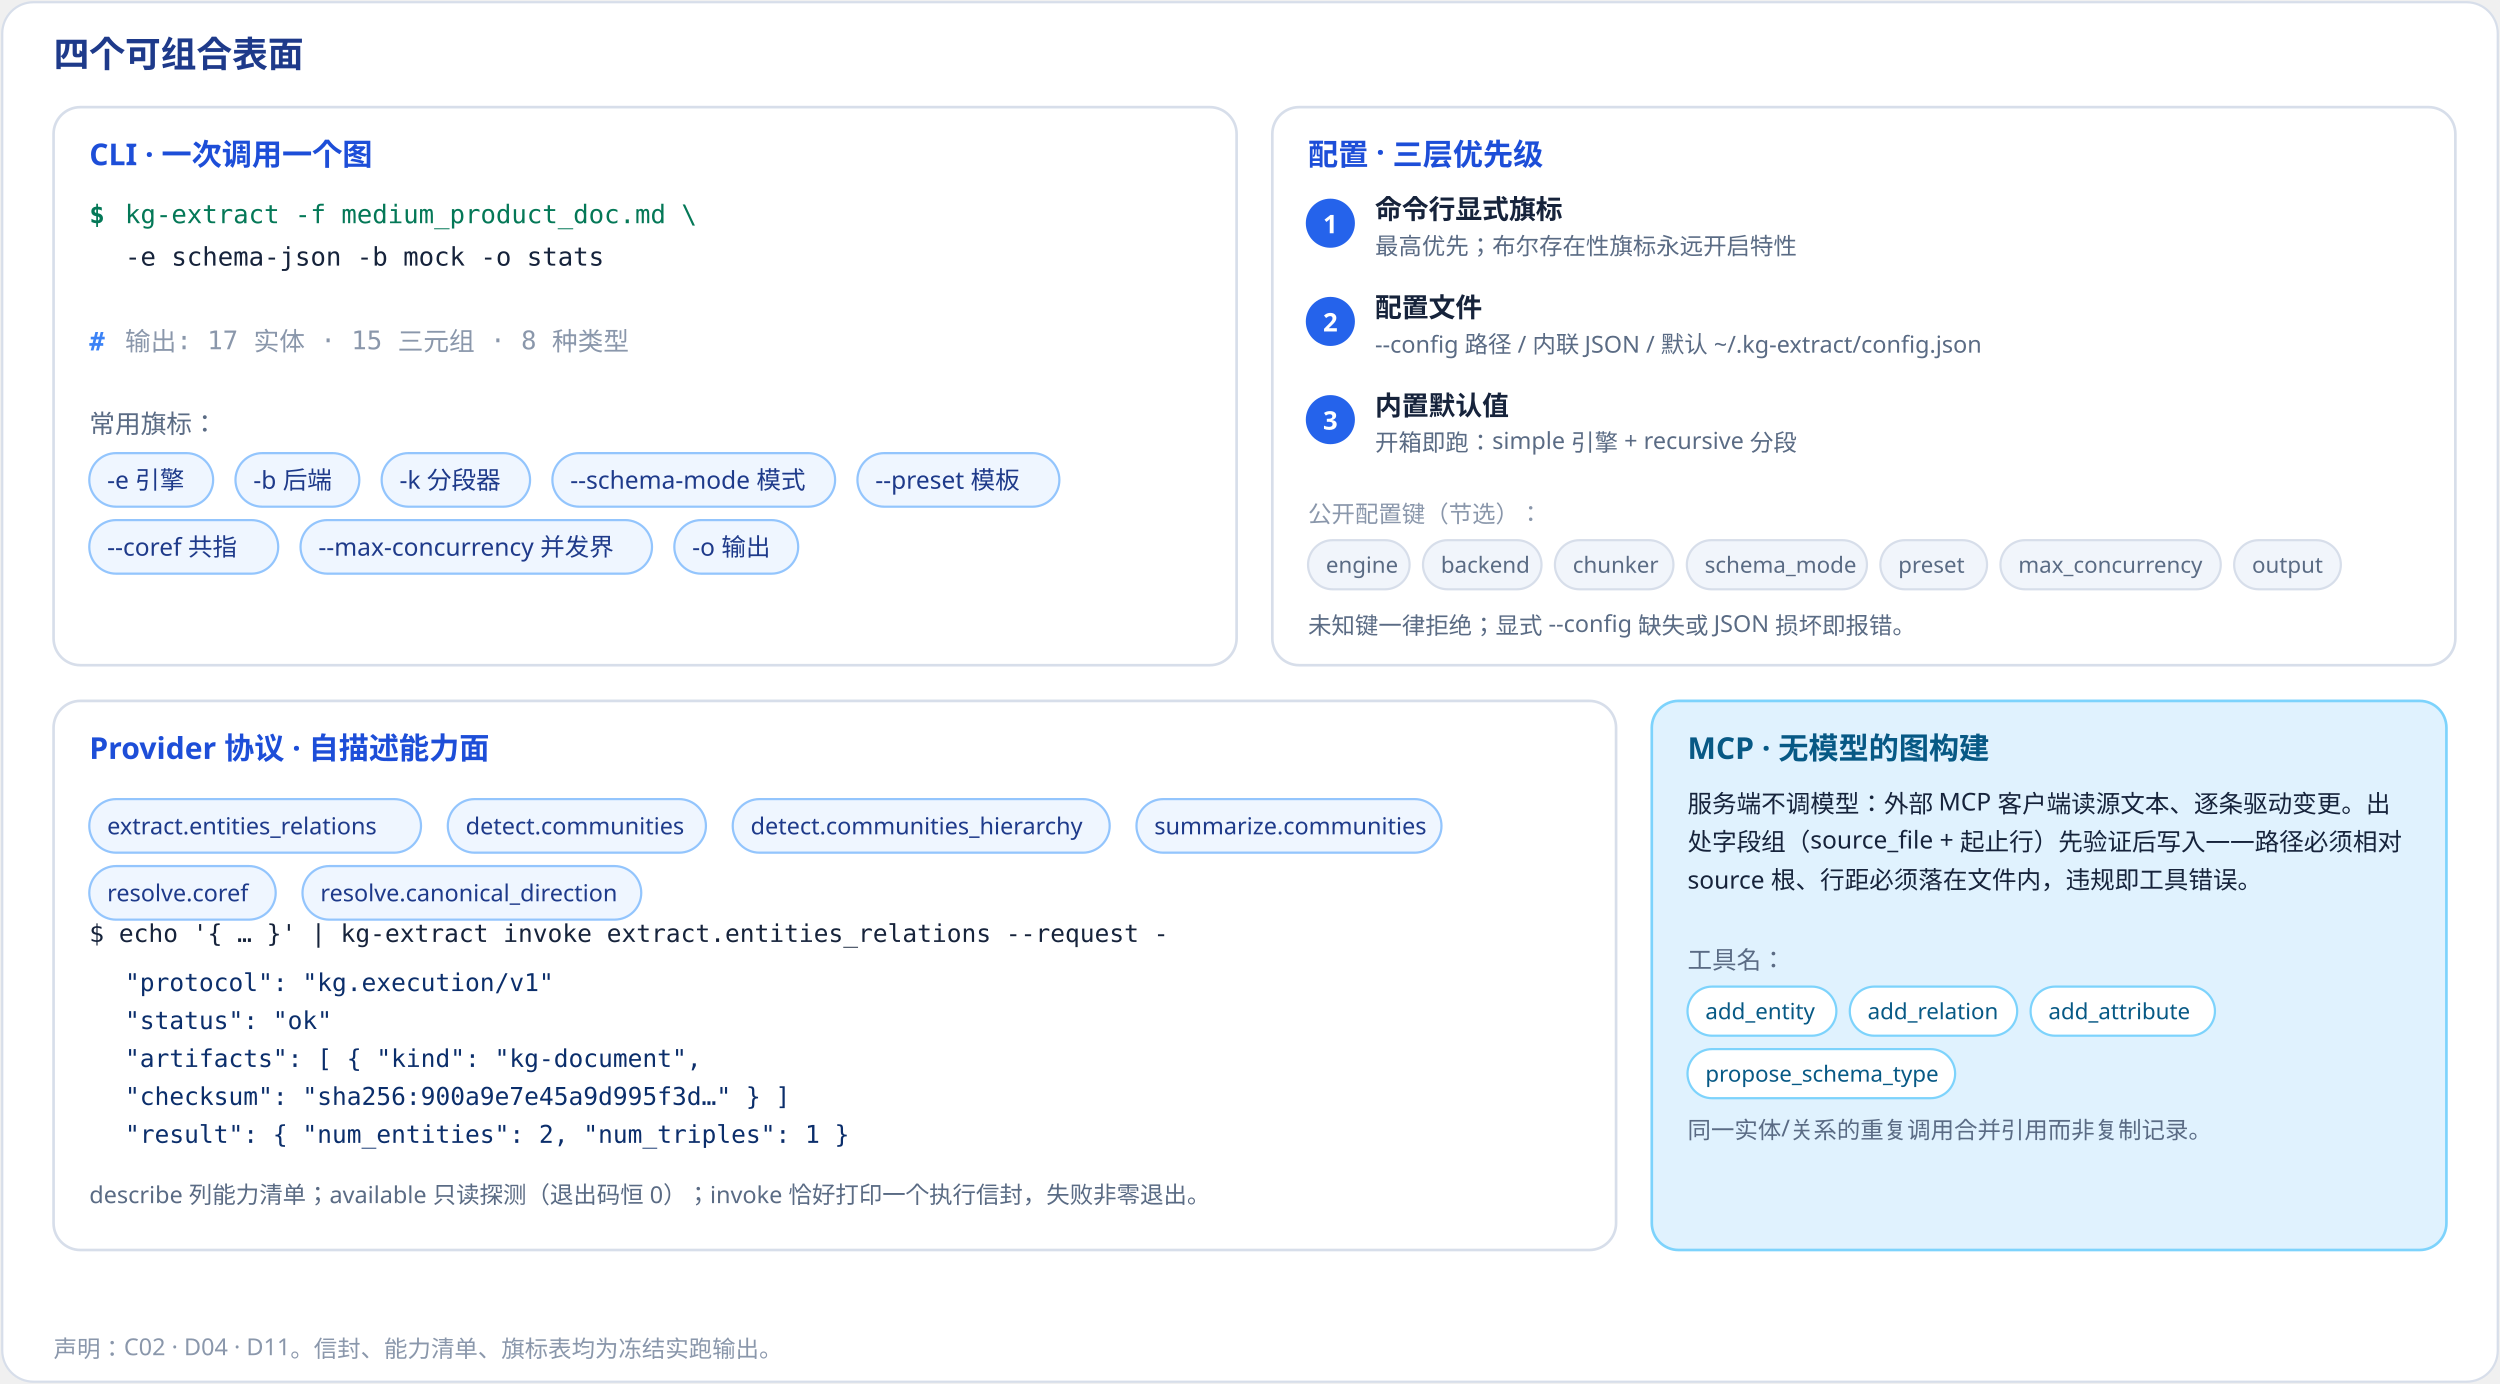
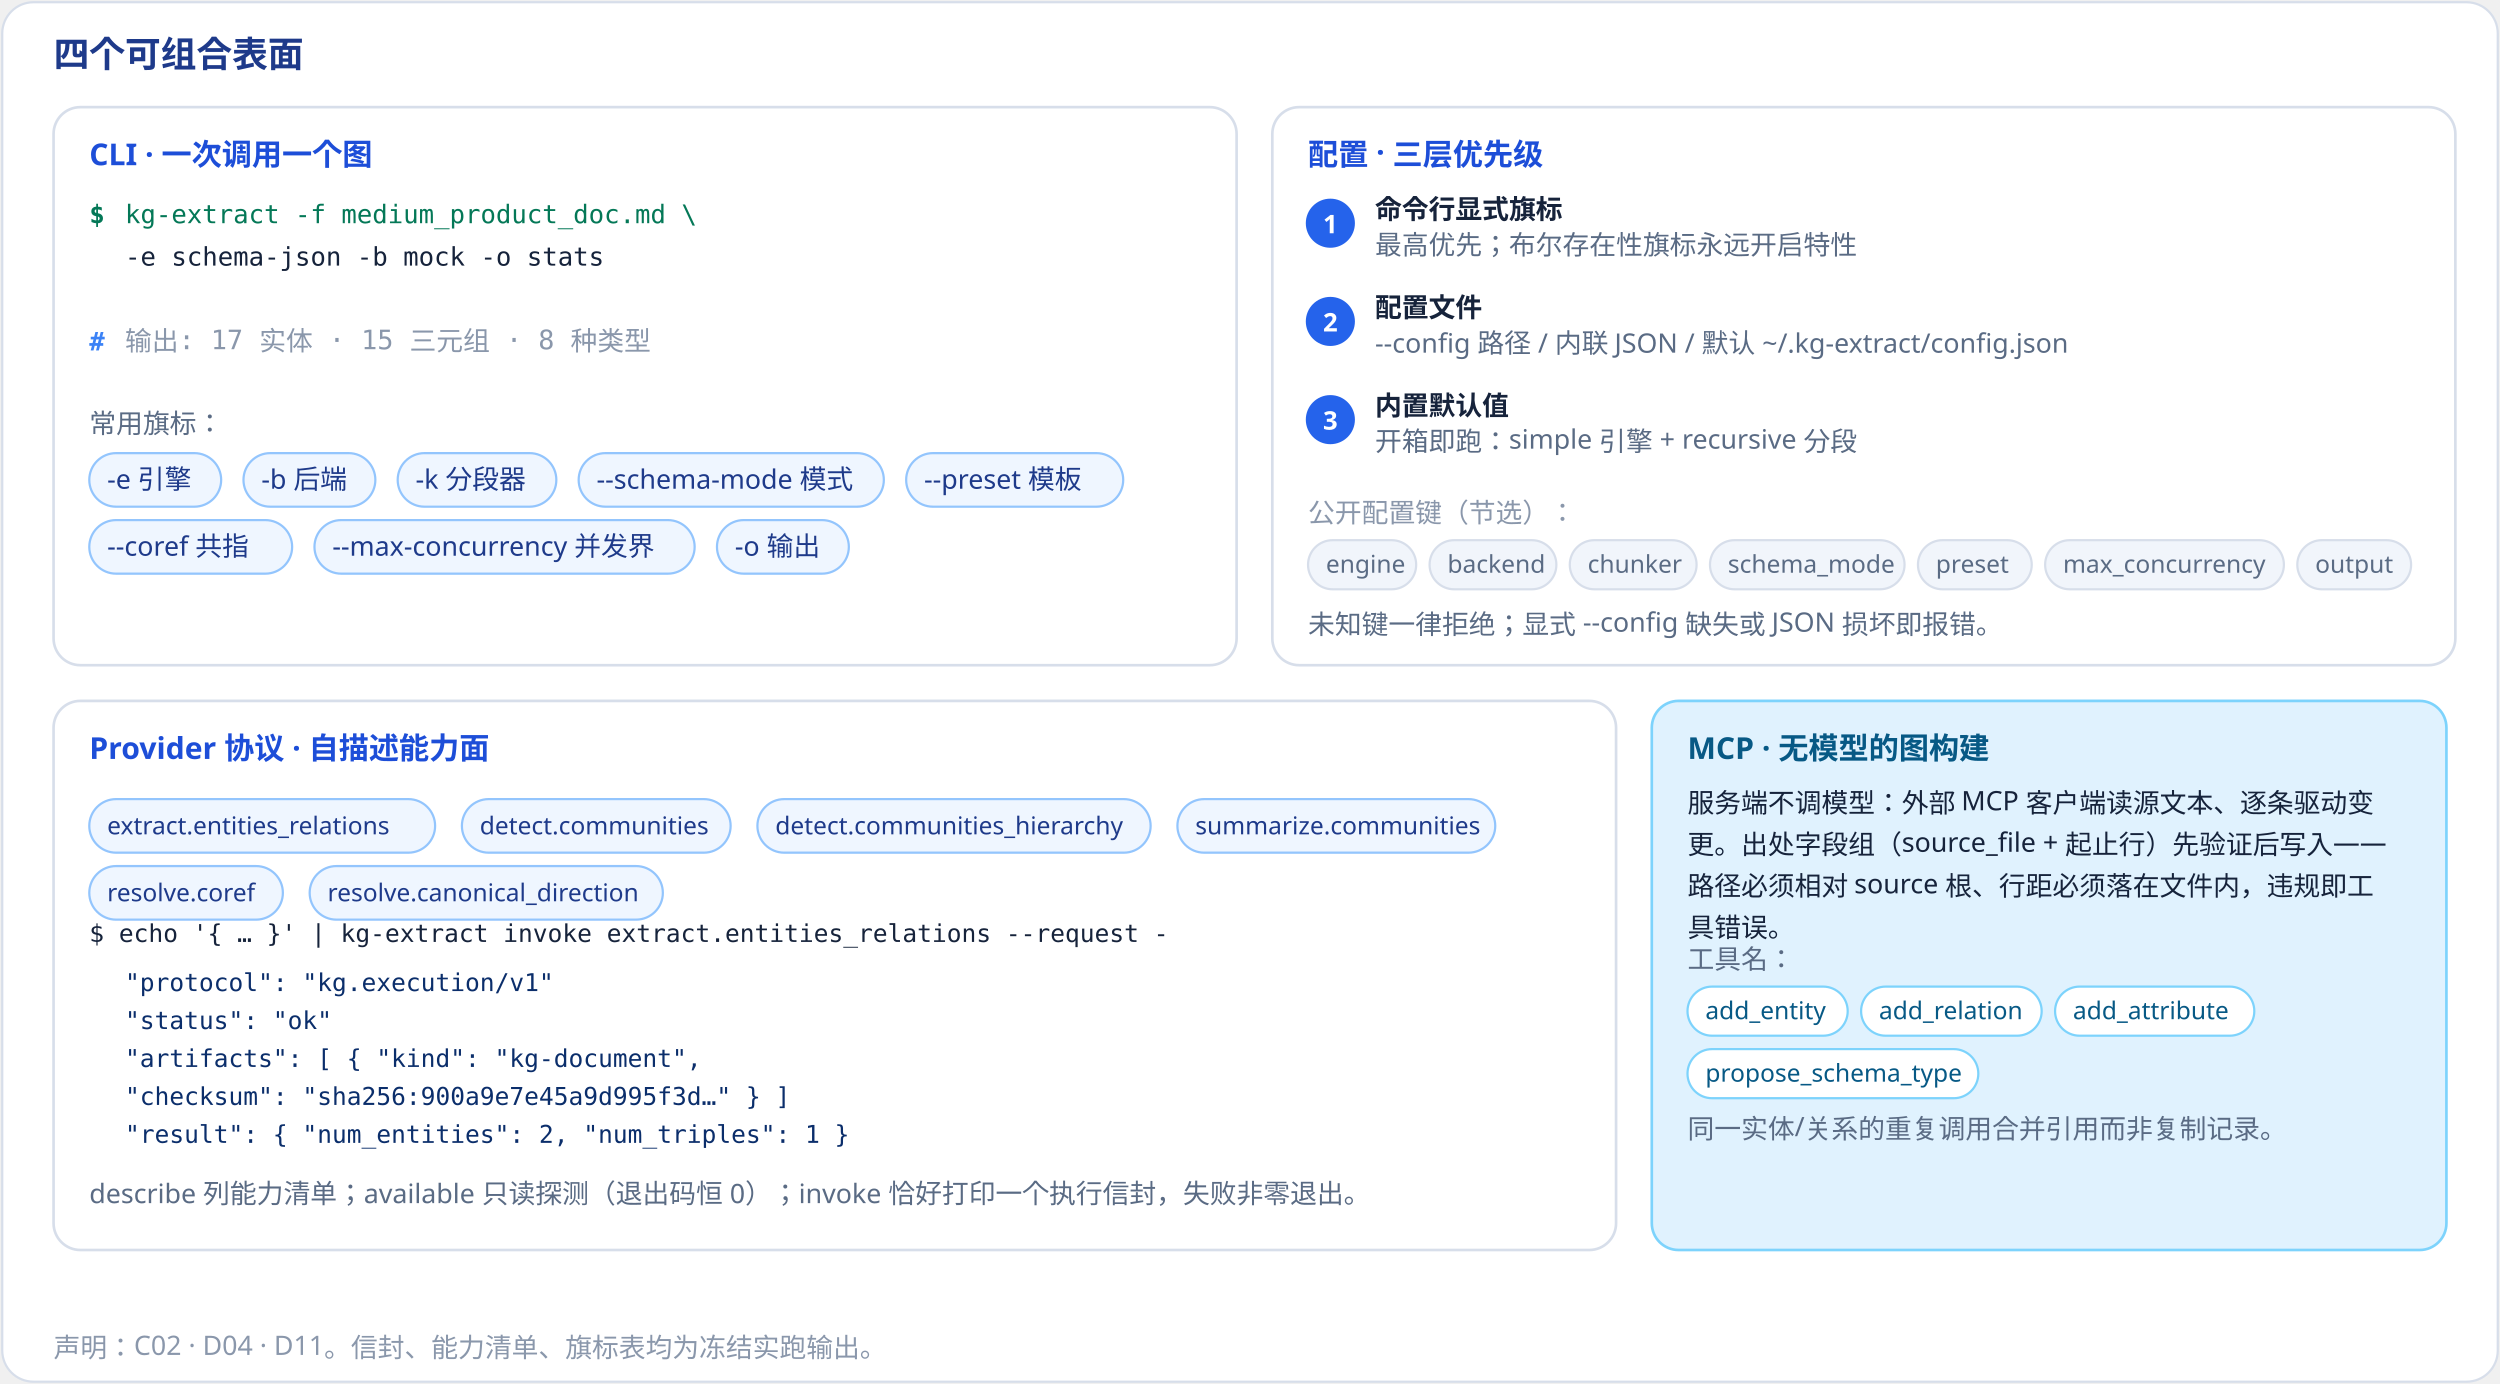
<svg xmlns="http://www.w3.org/2000/svg" width="1120" height="620" viewBox="0 0 1120 620">
  <rect x="1" y="1" width="1118" height="618" rx="14" fill="#FFFFFF" stroke="#D7DEEA" stroke-width="1" />
  <text x="24" y="30" font-size="16" fill="#1E3A8A" font-weight="700" text-anchor="start" font-family="'PingFang SC','Hiragino Sans GB','Microsoft YaHei',sans-serif">四个可组合表面</text>
  <rect x="24" y="48" width="530" height="250" rx="12" fill="#FFFFFF" stroke="#D7DEEA" stroke-width="1.2" />
  <text x="40" y="74" font-size="13.5" fill="#1D4ED8" font-weight="700" text-anchor="start" font-family="'PingFang SC','Hiragino Sans GB','Microsoft YaHei',sans-serif">CLI · 一次调用一个图</text>
  <text x="40" y="100" font-size="11.5" fill="#047857" font-weight="bold" text-anchor="start" font-family="'SF Mono','Menlo','Consolas',monospace">$ </text>
  <text x="56" y="100" font-size="11.5" fill="#047857" font-weight="normal" text-anchor="start" font-family="'SF Mono','Menlo','Consolas',monospace">kg-extract -f medium_product_doc.md \</text>
  <text x="40" y="119" font-size="11.5" fill="#3B82F6" font-weight="bold" text-anchor="start" font-family="'SF Mono','Menlo','Consolas',monospace" />
  <text x="56" y="119" font-size="11.5" fill="#16233B" font-weight="normal" text-anchor="start" font-family="'SF Mono','Menlo','Consolas',monospace">    -e schema-json -b mock -o stats</text>
  <text x="40" y="138" font-size="11.5" fill="#3B82F6" font-weight="bold" text-anchor="start" font-family="'SF Mono','Menlo','Consolas',monospace" />
  <text x="56" y="138" font-size="11.5" fill="#16233B" font-weight="normal" text-anchor="start" font-family="'SF Mono','Menlo','Consolas',monospace" />
  <text x="40" y="157" font-size="11.5" fill="#3B82F6" font-weight="bold" text-anchor="start" font-family="'SF Mono','Menlo','Consolas',monospace"># </text>
-   <text x="56" y="157" font-size="11.5" fill="#8A97AB" font-weight="normal" text-anchor="start" font-family="'SF Mono','Menlo','Consolas',monospace">输出: 17 实体 · 15 三元组 · 8 种类型</text>
-   <text x="40" y="194" font-size="11.5" fill="#5A6B84" font-weight="normal" text-anchor="start" font-family="'PingFang SC','Hiragino Sans GB','Microsoft YaHei',sans-serif">常用旗标：</text>
-   <rect x="40" y="203" width="55.49" height="24" rx="12.0" fill="#EFF6FF" stroke="#93C5FD" stroke-width="1" />
-   <text x="48" y="218.96" font-size="11" fill="#1E3A8A" font-weight="normal" text-anchor="start" font-family="'PingFang SC','Hiragino Sans GB','Microsoft YaHei',sans-serif">-e 引擎</text>
-   <rect x="105.49" y="203" width="55.49" height="24" rx="12.0" fill="#EFF6FF" stroke="#93C5FD" stroke-width="1" />
-   <text x="113.49" y="218.96" font-size="11" fill="#1E3A8A" font-weight="normal" text-anchor="start" font-family="'PingFang SC','Hiragino Sans GB','Microsoft YaHei',sans-serif">-b 后端</text>
-   <rect x="170.98" y="203" width="66.49" height="24" rx="12.0" fill="#EFF6FF" stroke="#93C5FD" stroke-width="1" />
-   <text x="178.98" y="218.96" font-size="11" fill="#1E3A8A" font-weight="normal" text-anchor="start" font-family="'PingFang SC','Hiragino Sans GB','Microsoft YaHei',sans-serif">-k 分段器</text>
-   <rect x="247.47" y="203" width="126.66" height="24" rx="12.0" fill="#EFF6FF" stroke="#93C5FD" stroke-width="1" />
-   <text x="255.47" y="218.96" font-size="11" fill="#1E3A8A" font-weight="normal" text-anchor="start" font-family="'PingFang SC','Hiragino Sans GB','Microsoft YaHei',sans-serif">--schema-mode 模式</text>
-   <rect x="384.13" y="203" width="90.47" height="24" rx="12.0" fill="#EFF6FF" stroke="#93C5FD" stroke-width="1" />
-   <text x="392.13" y="218.96" font-size="11" fill="#1E3A8A" font-weight="normal" text-anchor="start" font-family="'PingFang SC','Hiragino Sans GB','Microsoft YaHei',sans-serif">--preset 模板</text>
-   <rect x="40" y="233" width="84.64" height="24" rx="12.0" fill="#EFF6FF" stroke="#93C5FD" stroke-width="1" />
-   <text x="48" y="248.96" font-size="11" fill="#1E3A8A" font-weight="normal" text-anchor="start" font-family="'PingFang SC','Hiragino Sans GB','Microsoft YaHei',sans-serif">--coref 共指</text>
-   <rect x="134.64" y="233" width="157.46" height="24" rx="12.0" fill="#EFF6FF" stroke="#93C5FD" stroke-width="1" />
-   <text x="142.64" y="248.96" font-size="11" fill="#1E3A8A" font-weight="normal" text-anchor="start" font-family="'PingFang SC','Hiragino Sans GB','Microsoft YaHei',sans-serif">--max-concurrency 并发界</text>
-   <rect x="302.1" y="233" width="55.49" height="24" rx="12.0" fill="#EFF6FF" stroke="#93C5FD" stroke-width="1" />
-   <text x="310.1" y="248.96" font-size="11" fill="#1E3A8A" font-weight="normal" text-anchor="start" font-family="'PingFang SC','Hiragino Sans GB','Microsoft YaHei',sans-serif">-o 输出</text>
+   <text x="56" y="157" font-size="12.0" fill="#8A97AB" font-weight="normal" text-anchor="start" font-family="'SF Mono','Menlo','Consolas',monospace">输出: 17 实体 · 15 三元组 · 8 种类型</text>
+   <text x="40" y="194" font-size="12.0" fill="#5A6B84" font-weight="normal" text-anchor="start" font-family="'PingFang SC','Hiragino Sans GB','Microsoft YaHei',sans-serif">常用旗标：</text>
+   <rect x="40" y="203" width="59.08" height="24" rx="12.0" fill="#EFF6FF" stroke="#93C5FD" stroke-width="1" />
+   <text x="48" y="218.96" font-size="12.0" fill="#1E3A8A" font-weight="normal" text-anchor="start" font-family="'PingFang SC','Hiragino Sans GB','Microsoft YaHei',sans-serif">-e 引擎</text>
+   <rect x="109.08" y="203" width="59.08" height="24" rx="12.0" fill="#EFF6FF" stroke="#93C5FD" stroke-width="1" />
+   <text x="117.08" y="218.96" font-size="12.0" fill="#1E3A8A" font-weight="normal" text-anchor="start" font-family="'PingFang SC','Hiragino Sans GB','Microsoft YaHei',sans-serif">-b 后端</text>
+   <rect x="178.16" y="203" width="71.08" height="24" rx="12.0" fill="#EFF6FF" stroke="#93C5FD" stroke-width="1" />
+   <text x="186.16" y="218.96" font-size="12.0" fill="#1E3A8A" font-weight="normal" text-anchor="start" font-family="'PingFang SC','Hiragino Sans GB','Microsoft YaHei',sans-serif">-k 分段器</text>
+   <rect x="259.24" y="203" width="136.72" height="24" rx="12.0" fill="#EFF6FF" stroke="#93C5FD" stroke-width="1" />
+   <text x="267.24" y="218.96" font-size="12.0" fill="#1E3A8A" font-weight="normal" text-anchor="start" font-family="'PingFang SC','Hiragino Sans GB','Microsoft YaHei',sans-serif">--schema-mode 模式</text>
+   <rect x="405.96" y="203" width="97.24" height="24" rx="12.0" fill="#EFF6FF" stroke="#93C5FD" stroke-width="1" />
+   <text x="413.96" y="218.96" font-size="12.0" fill="#1E3A8A" font-weight="normal" text-anchor="start" font-family="'PingFang SC','Hiragino Sans GB','Microsoft YaHei',sans-serif">--preset 模板</text>
+   <rect x="40" y="233" width="90.88" height="24" rx="12.0" fill="#EFF6FF" stroke="#93C5FD" stroke-width="1" />
+   <text x="48" y="248.96" font-size="12.0" fill="#1E3A8A" font-weight="normal" text-anchor="start" font-family="'PingFang SC','Hiragino Sans GB','Microsoft YaHei',sans-serif">--coref 共指</text>
+   <rect x="140.88" y="233" width="170.32" height="24" rx="12.0" fill="#EFF6FF" stroke="#93C5FD" stroke-width="1" />
+   <text x="148.88" y="248.96" font-size="12.0" fill="#1E3A8A" font-weight="normal" text-anchor="start" font-family="'PingFang SC','Hiragino Sans GB','Microsoft YaHei',sans-serif">--max-concurrency 并发界</text>
+   <rect x="321.2" y="233" width="59.08" height="24" rx="12.0" fill="#EFF6FF" stroke="#93C5FD" stroke-width="1" />
+   <text x="329.2" y="248.96" font-size="12.0" fill="#1E3A8A" font-weight="normal" text-anchor="start" font-family="'PingFang SC','Hiragino Sans GB','Microsoft YaHei',sans-serif">-o 输出</text>
  <rect x="570" y="48" width="530" height="250" rx="12" fill="#FFFFFF" stroke="#D7DEEA" stroke-width="1.2" />
  <text x="586" y="74" font-size="13.5" fill="#1D4ED8" font-weight="700" text-anchor="start" font-family="'PingFang SC','Hiragino Sans GB','Microsoft YaHei',sans-serif">配置 · 三层优先级</text>
  <circle cx="596" cy="100" r="11" fill="#2563EB" />
  <text x="596" y="104.5" font-size="11.5" fill="#FFFFFF" font-weight="bold" text-anchor="middle" font-family="'PingFang SC','Hiragino Sans GB','Microsoft YaHei',sans-serif">1</text>
  <text x="616" y="98" font-size="12" fill="#16233B" font-weight="600" text-anchor="start" font-family="'PingFang SC','Hiragino Sans GB','Microsoft YaHei',sans-serif">命令行显式旗标</text>
-   <text x="616" y="114.0" font-size="10.5" fill="#5A6B84" font-weight="normal" text-anchor="start" font-family="'PingFang SC','Hiragino Sans GB','Microsoft YaHei',sans-serif">最高优先；布尔存在性旗标永远开启特性</text>
+   <text x="616" y="114.0" font-size="12.0" fill="#5A6B84" font-weight="normal" text-anchor="start" font-family="'PingFang SC','Hiragino Sans GB','Microsoft YaHei',sans-serif">最高优先；布尔存在性旗标永远开启特性</text>
  <circle cx="596" cy="144" r="11" fill="#2563EB" />
  <text x="596" y="148.5" font-size="11.5" fill="#FFFFFF" font-weight="bold" text-anchor="middle" font-family="'PingFang SC','Hiragino Sans GB','Microsoft YaHei',sans-serif">2</text>
  <text x="616" y="142" font-size="12" fill="#16233B" font-weight="600" text-anchor="start" font-family="'PingFang SC','Hiragino Sans GB','Microsoft YaHei',sans-serif">配置文件</text>
-   <text x="616" y="158.0" font-size="10.5" fill="#5A6B84" font-weight="normal" text-anchor="start" font-family="'PingFang SC','Hiragino Sans GB','Microsoft YaHei',sans-serif">--config 路径 / 内联 JSON / 默认 ~/.kg-extract/config.json</text>
+   <text x="616" y="158.0" font-size="12.0" fill="#5A6B84" font-weight="normal" text-anchor="start" font-family="'PingFang SC','Hiragino Sans GB','Microsoft YaHei',sans-serif">--config 路径 / 内联 JSON / 默认 ~/.kg-extract/config.json</text>
  <circle cx="596" cy="188" r="11" fill="#2563EB" />
  <text x="596" y="192.5" font-size="11.5" fill="#FFFFFF" font-weight="bold" text-anchor="middle" font-family="'PingFang SC','Hiragino Sans GB','Microsoft YaHei',sans-serif">3</text>
  <text x="616" y="186" font-size="12" fill="#16233B" font-weight="600" text-anchor="start" font-family="'PingFang SC','Hiragino Sans GB','Microsoft YaHei',sans-serif">内置默认值</text>
-   <text x="616" y="202.0" font-size="10.5" fill="#5A6B84" font-weight="normal" text-anchor="start" font-family="'PingFang SC','Hiragino Sans GB','Microsoft YaHei',sans-serif">开箱即跑：simple 引擎 + recursive 分段</text>
-   <text x="586" y="234" font-size="10.5" fill="#8A97AB" font-weight="normal" text-anchor="start" font-family="'PingFang SC','Hiragino Sans GB','Microsoft YaHei',sans-serif">公开配置键（节选）：</text>
-   <rect x="586" y="242" width="45.5" height="22" rx="11.0" fill="#F1F5FB" stroke="#D7DEEA" stroke-width="1" />
-   <text x="594" y="256.6" font-size="10" fill="#5A6B84" font-weight="normal" text-anchor="start" font-family="'PingFang SC','Hiragino Sans GB','Microsoft YaHei',sans-serif">engine</text>
-   <rect x="637.5" y="242" width="53.1" height="22" rx="11.0" fill="#F1F5FB" stroke="#D7DEEA" stroke-width="1" />
-   <text x="645.5" y="256.6" font-size="10" fill="#5A6B84" font-weight="normal" text-anchor="start" font-family="'PingFang SC','Hiragino Sans GB','Microsoft YaHei',sans-serif">backend</text>
-   <rect x="696.6" y="242" width="53.1" height="22" rx="11.0" fill="#F1F5FB" stroke="#D7DEEA" stroke-width="1" />
-   <text x="704.6" y="256.6" font-size="10" fill="#5A6B84" font-weight="normal" text-anchor="start" font-family="'PingFang SC','Hiragino Sans GB','Microsoft YaHei',sans-serif">chunker</text>
-   <rect x="755.7" y="242" width="80.7" height="22" rx="11.0" fill="#F1F5FB" stroke="#D7DEEA" stroke-width="1" />
-   <text x="763.7" y="256.6" font-size="10" fill="#5A6B84" font-weight="normal" text-anchor="start" font-family="'PingFang SC','Hiragino Sans GB','Microsoft YaHei',sans-serif">schema_mode</text>
-   <rect x="842.4" y="242" width="47.8" height="22" rx="11.0" fill="#F1F5FB" stroke="#D7DEEA" stroke-width="1" />
-   <text x="850.4" y="256.6" font-size="10" fill="#5A6B84" font-weight="normal" text-anchor="start" font-family="'PingFang SC','Hiragino Sans GB','Microsoft YaHei',sans-serif">preset</text>
-   <rect x="896.2" y="242" width="98.7" height="22" rx="11.0" fill="#F1F5FB" stroke="#D7DEEA" stroke-width="1" />
-   <text x="904.2" y="256.6" font-size="10" fill="#5A6B84" font-weight="normal" text-anchor="start" font-family="'PingFang SC','Hiragino Sans GB','Microsoft YaHei',sans-serif">max_concurrency</text>
-   <rect x="1000.9" y="242" width="47.8" height="22" rx="11.0" fill="#F1F5FB" stroke="#D7DEEA" stroke-width="1" />
-   <text x="1008.9" y="256.6" font-size="10" fill="#5A6B84" font-weight="normal" text-anchor="start" font-family="'PingFang SC','Hiragino Sans GB','Microsoft YaHei',sans-serif">output</text>
-   <text x="586" y="284" font-size="10.5" fill="#5A6B84" font-weight="normal" text-anchor="start" font-family="'PingFang SC','Hiragino Sans GB','Microsoft YaHei',sans-serif">未知键一律拒绝；显式 --config 缺失或 JSON 损坏即报错。</text>
+   <text x="616" y="202.0" font-size="12.0" fill="#5A6B84" font-weight="normal" text-anchor="start" font-family="'PingFang SC','Hiragino Sans GB','Microsoft YaHei',sans-serif">开箱即跑：simple 引擎 + recursive 分段</text>
+   <text x="586" y="234" font-size="12.0" fill="#8A97AB" font-weight="normal" text-anchor="start" font-family="'PingFang SC','Hiragino Sans GB','Microsoft YaHei',sans-serif">公开配置键（节选）：</text>
+   <rect x="586" y="242" width="48.45" height="22" rx="11.0" fill="#F1F5FB" stroke="#D7DEEA" stroke-width="1" />
+   <text x="594" y="256.6" font-size="11.0" fill="#5A6B84" font-weight="normal" text-anchor="start" font-family="'PingFang SC','Hiragino Sans GB','Microsoft YaHei',sans-serif">engine</text>
+   <rect x="640.45" y="242" width="56.81" height="22" rx="11.0" fill="#F1F5FB" stroke="#D7DEEA" stroke-width="1" />
+   <text x="648.45" y="256.6" font-size="11.0" fill="#5A6B84" font-weight="normal" text-anchor="start" font-family="'PingFang SC','Hiragino Sans GB','Microsoft YaHei',sans-serif">backend</text>
+   <rect x="703.26" y="242" width="56.81" height="22" rx="11.0" fill="#F1F5FB" stroke="#D7DEEA" stroke-width="1" />
+   <text x="711.26" y="256.6" font-size="11.0" fill="#5A6B84" font-weight="normal" text-anchor="start" font-family="'PingFang SC','Hiragino Sans GB','Microsoft YaHei',sans-serif">chunker</text>
+   <rect x="766.07" y="242" width="87.17" height="22" rx="11.0" fill="#F1F5FB" stroke="#D7DEEA" stroke-width="1" />
+   <text x="774.07" y="256.6" font-size="11.0" fill="#5A6B84" font-weight="normal" text-anchor="start" font-family="'PingFang SC','Hiragino Sans GB','Microsoft YaHei',sans-serif">schema_mode</text>
+   <rect x="859.24" y="242" width="50.98" height="22" rx="11.0" fill="#F1F5FB" stroke="#D7DEEA" stroke-width="1" />
+   <text x="867.24" y="256.6" font-size="11.0" fill="#5A6B84" font-weight="normal" text-anchor="start" font-family="'PingFang SC','Hiragino Sans GB','Microsoft YaHei',sans-serif">preset</text>
+   <rect x="916.22" y="242" width="106.97" height="22" rx="11.0" fill="#F1F5FB" stroke="#D7DEEA" stroke-width="1" />
+   <text x="924.22" y="256.6" font-size="11.0" fill="#5A6B84" font-weight="normal" text-anchor="start" font-family="'PingFang SC','Hiragino Sans GB','Microsoft YaHei',sans-serif">max_concurrency</text>
+   <rect x="1029.19" y="242" width="50.98" height="22" rx="11.0" fill="#F1F5FB" stroke="#D7DEEA" stroke-width="1" />
+   <text x="1037.19" y="256.6" font-size="11.0" fill="#5A6B84" font-weight="normal" text-anchor="start" font-family="'PingFang SC','Hiragino Sans GB','Microsoft YaHei',sans-serif">output</text>
+   <text x="586" y="284" font-size="12.0" fill="#5A6B84" font-weight="normal" text-anchor="start" font-family="'PingFang SC','Hiragino Sans GB','Microsoft YaHei',sans-serif">未知键一律拒绝；显式 --config 缺失或 JSON 损坏即报错。</text>
  <rect x="24" y="314" width="700" height="246" rx="12" fill="#FFFFFF" stroke="#D7DEEA" stroke-width="1.2" />
  <text x="40" y="340" font-size="13.5" fill="#1D4ED8" font-weight="700" text-anchor="start" font-family="'PingFang SC','Hiragino Sans GB','Microsoft YaHei',sans-serif">Provider 协议 · 自描述能力面</text>
-   <rect x="40" y="358" width="148.615" height="24" rx="12.0" fill="#EFF6FF" stroke="#93C5FD" stroke-width="1" />
-   <text x="48" y="373.78" font-size="10.5" fill="#1E3A8A" font-weight="normal" text-anchor="start" font-family="'PingFang SC','Hiragino Sans GB','Microsoft YaHei',sans-serif">extract.entities_relations</text>
-   <rect x="200.615" y="358" width="115.645" height="24" rx="12.0" fill="#EFF6FF" stroke="#93C5FD" stroke-width="1" />
-   <text x="208.615" y="373.78" font-size="10.5" fill="#1E3A8A" font-weight="normal" text-anchor="start" font-family="'PingFang SC','Hiragino Sans GB','Microsoft YaHei',sans-serif">detect.communities</text>
-   <rect x="328.26" y="358" width="168.88" height="24" rx="12.0" fill="#EFF6FF" stroke="#93C5FD" stroke-width="1" />
-   <text x="336.26" y="373.78" font-size="10.5" fill="#1E3A8A" font-weight="normal" text-anchor="start" font-family="'PingFang SC','Hiragino Sans GB','Microsoft YaHei',sans-serif">detect.communities_hierarchy</text>
-   <rect x="509.14" y="358" width="136.645" height="24" rx="12.0" fill="#EFF6FF" stroke="#93C5FD" stroke-width="1" />
-   <text x="517.14" y="373.78" font-size="10.5" fill="#1E3A8A" font-weight="normal" text-anchor="start" font-family="'PingFang SC','Hiragino Sans GB','Microsoft YaHei',sans-serif">summarize.communities</text>
-   <rect x="40" y="388" width="83.515" height="24" rx="12.0" fill="#EFF6FF" stroke="#93C5FD" stroke-width="1" />
-   <text x="48" y="403.78" font-size="10.5" fill="#1E3A8A" font-weight="normal" text-anchor="start" font-family="'PingFang SC','Hiragino Sans GB','Microsoft YaHei',sans-serif">resolve.coref</text>
-   <rect x="135.515" y="388" width="151.765" height="24" rx="12.0" fill="#EFF6FF" stroke="#93C5FD" stroke-width="1" />
-   <text x="143.515" y="403.78" font-size="10.5" fill="#1E3A8A" font-weight="normal" text-anchor="start" font-family="'PingFang SC','Hiragino Sans GB','Microsoft YaHei',sans-serif">resolve.canonical_direction</text>
+   <rect x="40" y="358" width="154.93" height="24" rx="12.0" fill="#EFF6FF" stroke="#93C5FD" stroke-width="1" />
+   <text x="48" y="373.78" font-size="11.0" fill="#1E3A8A" font-weight="normal" text-anchor="start" font-family="'PingFang SC','Hiragino Sans GB','Microsoft YaHei',sans-serif">extract.entities_relations</text>
+   <rect x="206.93" y="358" width="120.39" height="24" rx="12.0" fill="#EFF6FF" stroke="#93C5FD" stroke-width="1" />
+   <text x="214.93" y="373.78" font-size="11.0" fill="#1E3A8A" font-weight="normal" text-anchor="start" font-family="'PingFang SC','Hiragino Sans GB','Microsoft YaHei',sans-serif">detect.communities</text>
+   <rect x="339.32" y="358" width="176.16" height="24" rx="12.0" fill="#EFF6FF" stroke="#93C5FD" stroke-width="1" />
+   <text x="347.32" y="373.78" font-size="11.0" fill="#1E3A8A" font-weight="normal" text-anchor="start" font-family="'PingFang SC','Hiragino Sans GB','Microsoft YaHei',sans-serif">detect.communities_hierarchy</text>
+   <rect x="527.48" y="358" width="142.39" height="24" rx="12.0" fill="#EFF6FF" stroke="#93C5FD" stroke-width="1" />
+   <text x="535.48" y="373.78" font-size="11.0" fill="#1E3A8A" font-weight="normal" text-anchor="start" font-family="'PingFang SC','Hiragino Sans GB','Microsoft YaHei',sans-serif">summarize.communities</text>
+   <rect x="40" y="388" width="86.73" height="24" rx="12.0" fill="#EFF6FF" stroke="#93C5FD" stroke-width="1" />
+   <text x="48" y="403.78" font-size="11.0" fill="#1E3A8A" font-weight="normal" text-anchor="start" font-family="'PingFang SC','Hiragino Sans GB','Microsoft YaHei',sans-serif">resolve.coref</text>
+   <rect x="138.73" y="388" width="158.23" height="24" rx="12.0" fill="#EFF6FF" stroke="#93C5FD" stroke-width="1" />
+   <text x="146.73" y="403.78" font-size="11.0" fill="#1E3A8A" font-weight="normal" text-anchor="start" font-family="'PingFang SC','Hiragino Sans GB','Microsoft YaHei',sans-serif">resolve.canonical_direction</text>
  <text x="40" y="422" font-size="11" fill="#16233B" font-weight="normal" text-anchor="start" font-family="'SF Mono','Menlo','Consolas',monospace">$ echo '{ … }' | kg-extract invoke extract.entities_relations --request -</text>
  <text x="56" y="444" font-size="11" fill="#0B2E6B" font-weight="normal" text-anchor="start" font-family="'SF Mono','Menlo','Consolas',monospace">"protocol": "kg.execution/v1"</text>
  <text x="56" y="461" font-size="11" fill="#0B2E6B" font-weight="normal" text-anchor="start" font-family="'SF Mono','Menlo','Consolas',monospace">"status": "ok"</text>
  <text x="56" y="478" font-size="11" fill="#0B2E6B" font-weight="normal" text-anchor="start" font-family="'SF Mono','Menlo','Consolas',monospace">"artifacts": [ { "kind": "kg-document",</text>
  <text x="56" y="495" font-size="11" fill="#0B2E6B" font-weight="normal" text-anchor="start" font-family="'SF Mono','Menlo','Consolas',monospace">  "checksum": "sha256:900a9e7e45a9d995f3d…" } ]</text>
  <text x="56" y="512" font-size="11" fill="#0B2E6B" font-weight="normal" text-anchor="start" font-family="'SF Mono','Menlo','Consolas',monospace">"result": { "num_entities": 2, "num_triples": 1 }</text>
-   <text x="40" y="539.0" font-size="10.5" fill="#5A6B84" font-weight="normal" text-anchor="start" font-family="'PingFang SC','Hiragino Sans GB','Microsoft YaHei',sans-serif">describe 列能力清单；available 只读探测（退出码恒 0）；invoke 恰好打印一个执行信封，失败非零退出。</text>
+   <text x="40" y="539.0" font-size="12.0" fill="#5A6B84" font-weight="normal" text-anchor="start" font-family="'PingFang SC','Hiragino Sans GB','Microsoft YaHei',sans-serif">describe 列能力清单；available 只读探测（退出码恒 0）；invoke 恰好打印一个执行信封，失败非零退出。</text>
  <rect x="740" y="314" width="356" height="246" rx="12" fill="#E0F2FE" stroke="#7DD3FC" stroke-width="1.2" />
  <text x="756" y="340" font-size="13.5" fill="#075985" font-weight="700" text-anchor="start" font-family="'PingFang SC','Hiragino Sans GB','Microsoft YaHei',sans-serif">MCP · 无模型的图构建</text>
-   <text x="756" y="364.0" font-size="11" fill="#16233B" font-weight="normal" text-anchor="start" font-family="'PingFang SC','Hiragino Sans GB','Microsoft YaHei',sans-serif">服务端不调模型：外部 MCP 客户端读源文本、逐条驱动变更。出</text>
-   <text x="756" y="381.05" font-size="11" fill="#16233B" font-weight="normal" text-anchor="start" font-family="'PingFang SC','Hiragino Sans GB','Microsoft YaHei',sans-serif">处字段组（source_file + 起止行）先验证后写入——路径必须相对</text>
-   <text x="756" y="398.1" font-size="11" fill="#16233B" font-weight="normal" text-anchor="start" font-family="'PingFang SC','Hiragino Sans GB','Microsoft YaHei',sans-serif"> source 根、行距必须落在文件内，违规即工具错误。</text>
-   <text x="756" y="434" font-size="11" fill="#5A6B84" font-weight="normal" text-anchor="start" font-family="'PingFang SC','Hiragino Sans GB','Microsoft YaHei',sans-serif">工具名：</text>
-   <rect x="756" y="442" width="66.7" height="22" rx="11.0" fill="#FFFFFF" stroke="#7DD3FC" stroke-width="1" />
-   <text x="764" y="456.6" font-size="10" fill="#075985" font-weight="normal" text-anchor="start" font-family="'PingFang SC','Hiragino Sans GB','Microsoft YaHei',sans-serif">add_entity</text>
-   <rect x="828.7" y="442" width="75.0" height="22" rx="11.0" fill="#FFFFFF" stroke="#7DD3FC" stroke-width="1" />
-   <text x="836.7" y="456.6" font-size="10" fill="#075985" font-weight="normal" text-anchor="start" font-family="'PingFang SC','Hiragino Sans GB','Microsoft YaHei',sans-serif">add_relation</text>
-   <rect x="909.7" y="442" width="82.6" height="22" rx="11.0" fill="#FFFFFF" stroke="#7DD3FC" stroke-width="1" />
-   <text x="917.7" y="456.6" font-size="10" fill="#075985" font-weight="normal" text-anchor="start" font-family="'PingFang SC','Hiragino Sans GB','Microsoft YaHei',sans-serif">add_attribute</text>
-   <rect x="756" y="470" width="119.9" height="22" rx="11.0" fill="#FFFFFF" stroke="#7DD3FC" stroke-width="1" />
-   <text x="764" y="484.6" font-size="10" fill="#075985" font-weight="normal" text-anchor="start" font-family="'PingFang SC','Hiragino Sans GB','Microsoft YaHei',sans-serif">propose_schema_type</text>
-   <text x="756" y="510" font-size="10.5" fill="#5A6B84" font-weight="normal" text-anchor="start" font-family="'PingFang SC','Hiragino Sans GB','Microsoft YaHei',sans-serif">同一实体/关系的重复调用合并引用而非复制记录。</text>
-   <text x="24" y="608" font-size="10.5" fill="#8A97AB" font-weight="normal" text-anchor="start" font-family="'PingFang SC','Hiragino Sans GB','Microsoft YaHei',sans-serif">声明：C02 · D04 · D11。信封、能力清单、旗标表均为冻结实跑输出。</text>
+   <text x="756" y="364.0" font-size="12.0" fill="#16233B" font-weight="normal" text-anchor="start" font-family="'PingFang SC','Hiragino Sans GB','Microsoft YaHei',sans-serif">服务端不调模型：外部 MCP 客户端读源文本、逐条驱动变</text>
+   <text x="756" y="382.6" font-size="12.0" fill="#16233B" font-weight="normal" text-anchor="start" font-family="'PingFang SC','Hiragino Sans GB','Microsoft YaHei',sans-serif">更。出处字段组（source_file + 起止行）先验证后写入——</text>
+   <text x="756" y="401.2" font-size="12.0" fill="#16233B" font-weight="normal" text-anchor="start" font-family="'PingFang SC','Hiragino Sans GB','Microsoft YaHei',sans-serif">路径必须相对 source 根、行距必须落在文件内，违规即工</text>
+   <text x="756" y="419.8" font-size="12.0" fill="#16233B" font-weight="normal" text-anchor="start" font-family="'PingFang SC','Hiragino Sans GB','Microsoft YaHei',sans-serif">具错误。</text>
+   <text x="756" y="434" font-size="12.0" fill="#5A6B84" font-weight="normal" text-anchor="start" font-family="'PingFang SC','Hiragino Sans GB','Microsoft YaHei',sans-serif">工具名：</text>
+   <rect x="756" y="442" width="71.77" height="22" rx="11.0" fill="#FFFFFF" stroke="#7DD3FC" stroke-width="1" />
+   <text x="764" y="456.6" font-size="11.0" fill="#075985" font-weight="normal" text-anchor="start" font-family="'PingFang SC','Hiragino Sans GB','Microsoft YaHei',sans-serif">add_entity</text>
+   <rect x="833.77" y="442" width="80.9" height="22" rx="11.0" fill="#FFFFFF" stroke="#7DD3FC" stroke-width="1" />
+   <text x="841.77" y="456.6" font-size="11.0" fill="#075985" font-weight="normal" text-anchor="start" font-family="'PingFang SC','Hiragino Sans GB','Microsoft YaHei',sans-serif">add_relation</text>
+   <rect x="920.67" y="442" width="89.26" height="22" rx="11.0" fill="#FFFFFF" stroke="#7DD3FC" stroke-width="1" />
+   <text x="928.67" y="456.6" font-size="11.0" fill="#075985" font-weight="normal" text-anchor="start" font-family="'PingFang SC','Hiragino Sans GB','Microsoft YaHei',sans-serif">add_attribute</text>
+   <rect x="756" y="470" width="130.29" height="22" rx="11.0" fill="#FFFFFF" stroke="#7DD3FC" stroke-width="1" />
+   <text x="764" y="484.6" font-size="11.0" fill="#075985" font-weight="normal" text-anchor="start" font-family="'PingFang SC','Hiragino Sans GB','Microsoft YaHei',sans-serif">propose_schema_type</text>
+   <text x="756" y="510" font-size="12.0" fill="#5A6B84" font-weight="normal" text-anchor="start" font-family="'PingFang SC','Hiragino Sans GB','Microsoft YaHei',sans-serif">同一实体/关系的重复调用合并引用而非复制记录。</text>
+   <text x="24" y="608" font-size="12.0" fill="#8A97AB" font-weight="normal" text-anchor="start" font-family="'PingFang SC','Hiragino Sans GB','Microsoft YaHei',sans-serif">声明：C02 · D04 · D11。信封、能力清单、旗标表均为冻结实跑输出。</text>
</svg>
